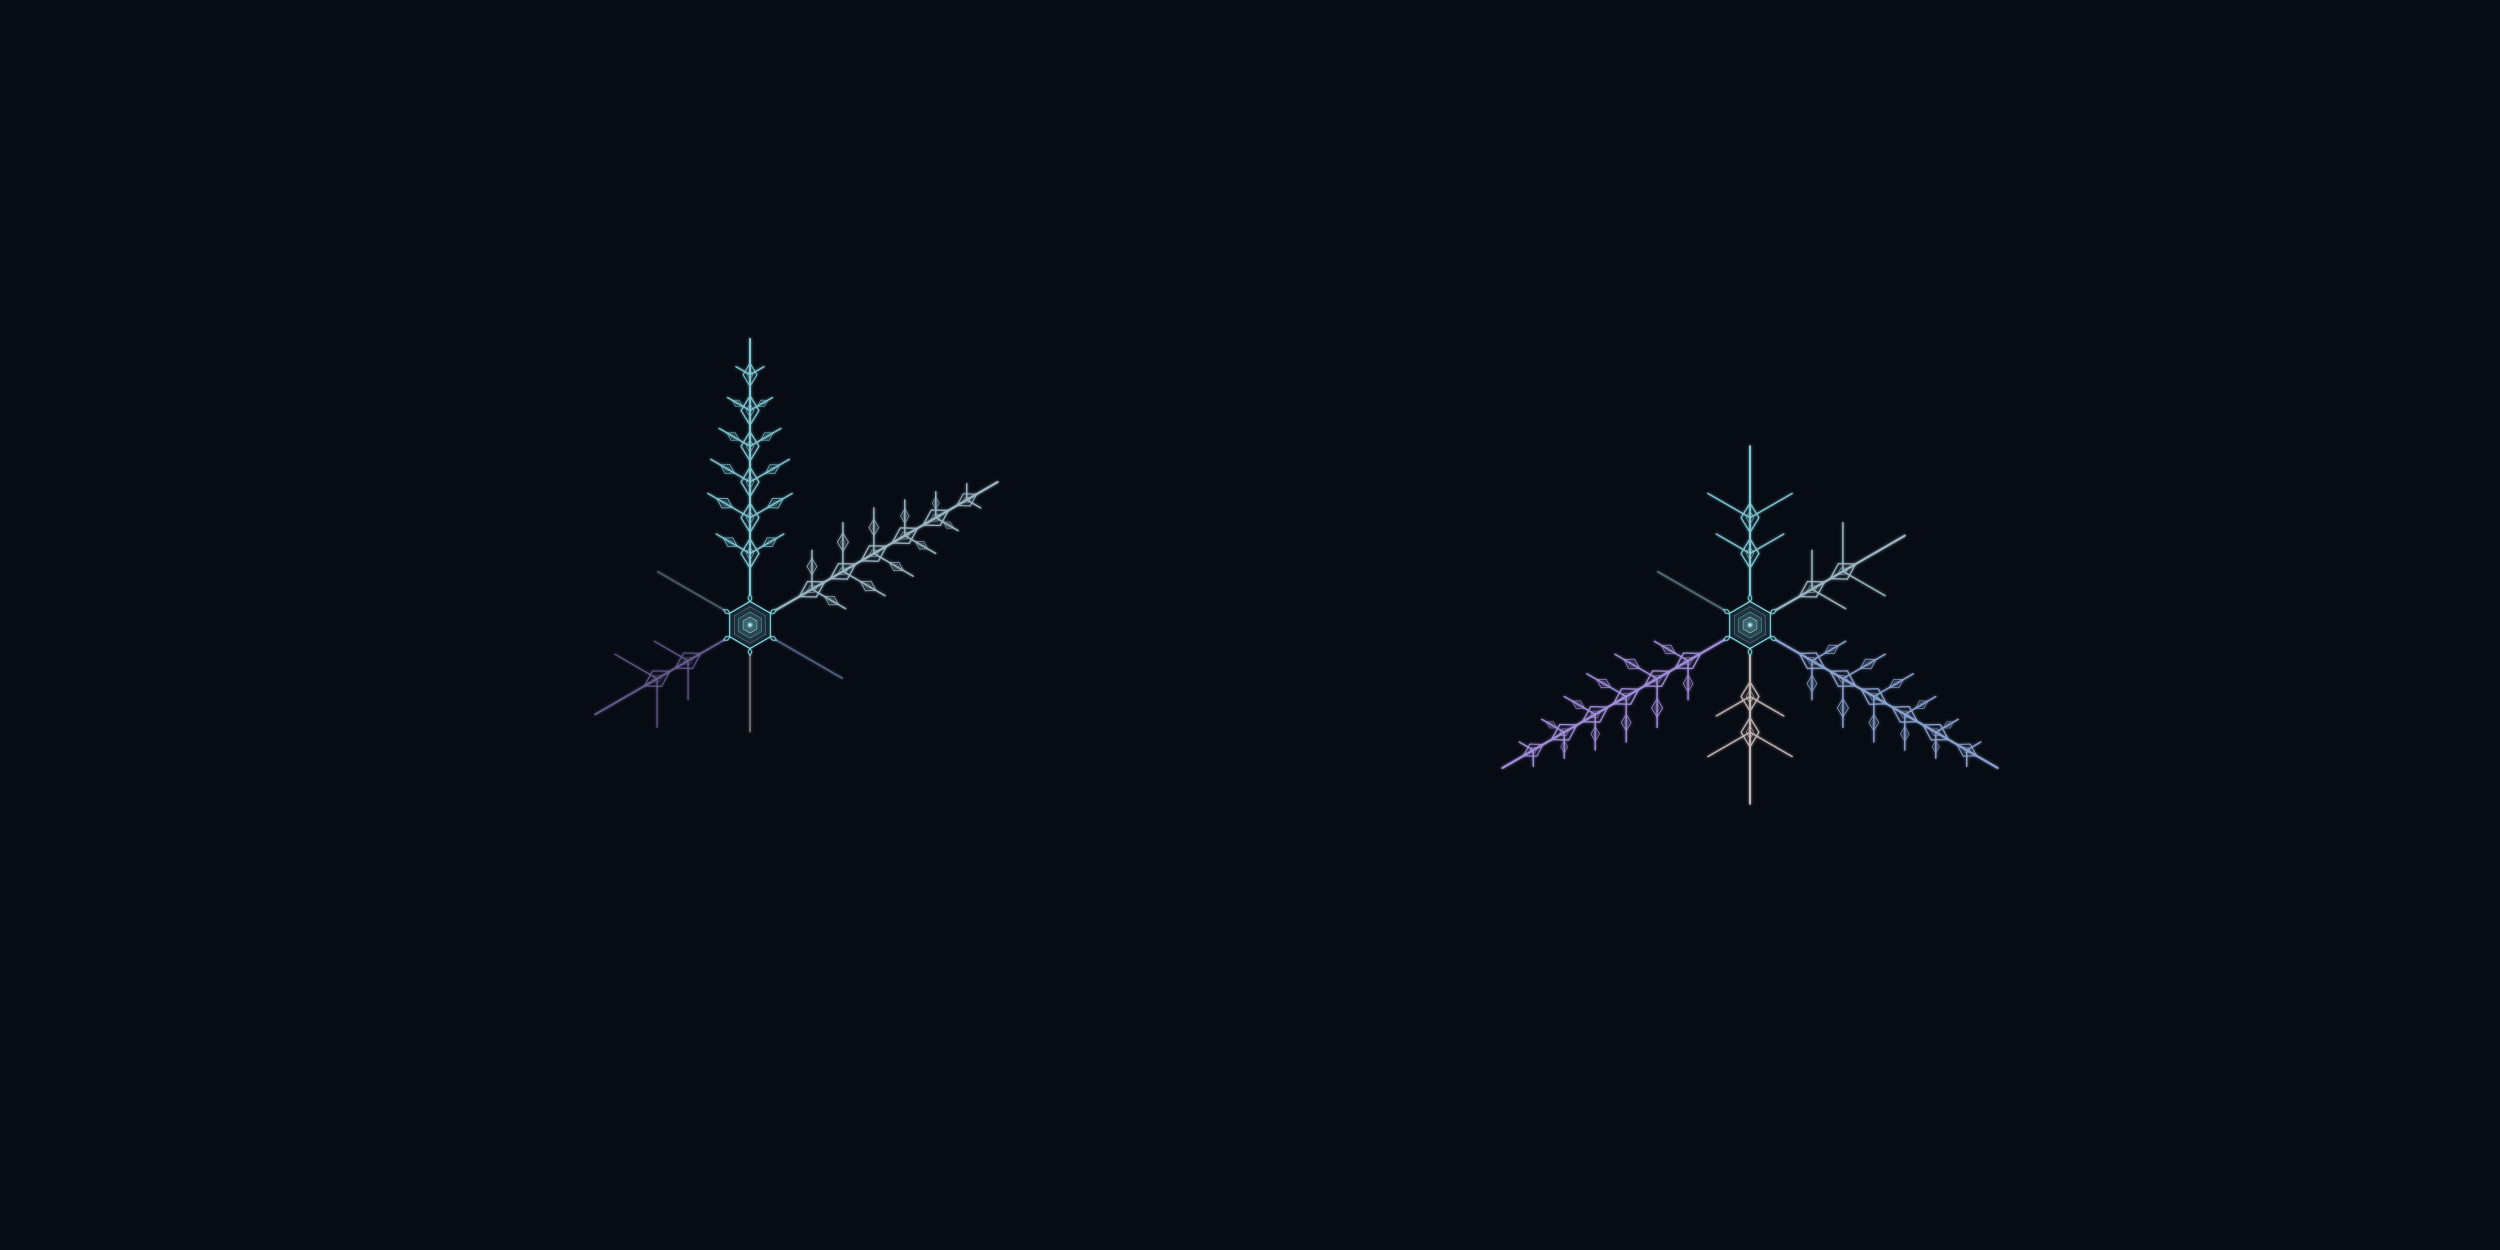
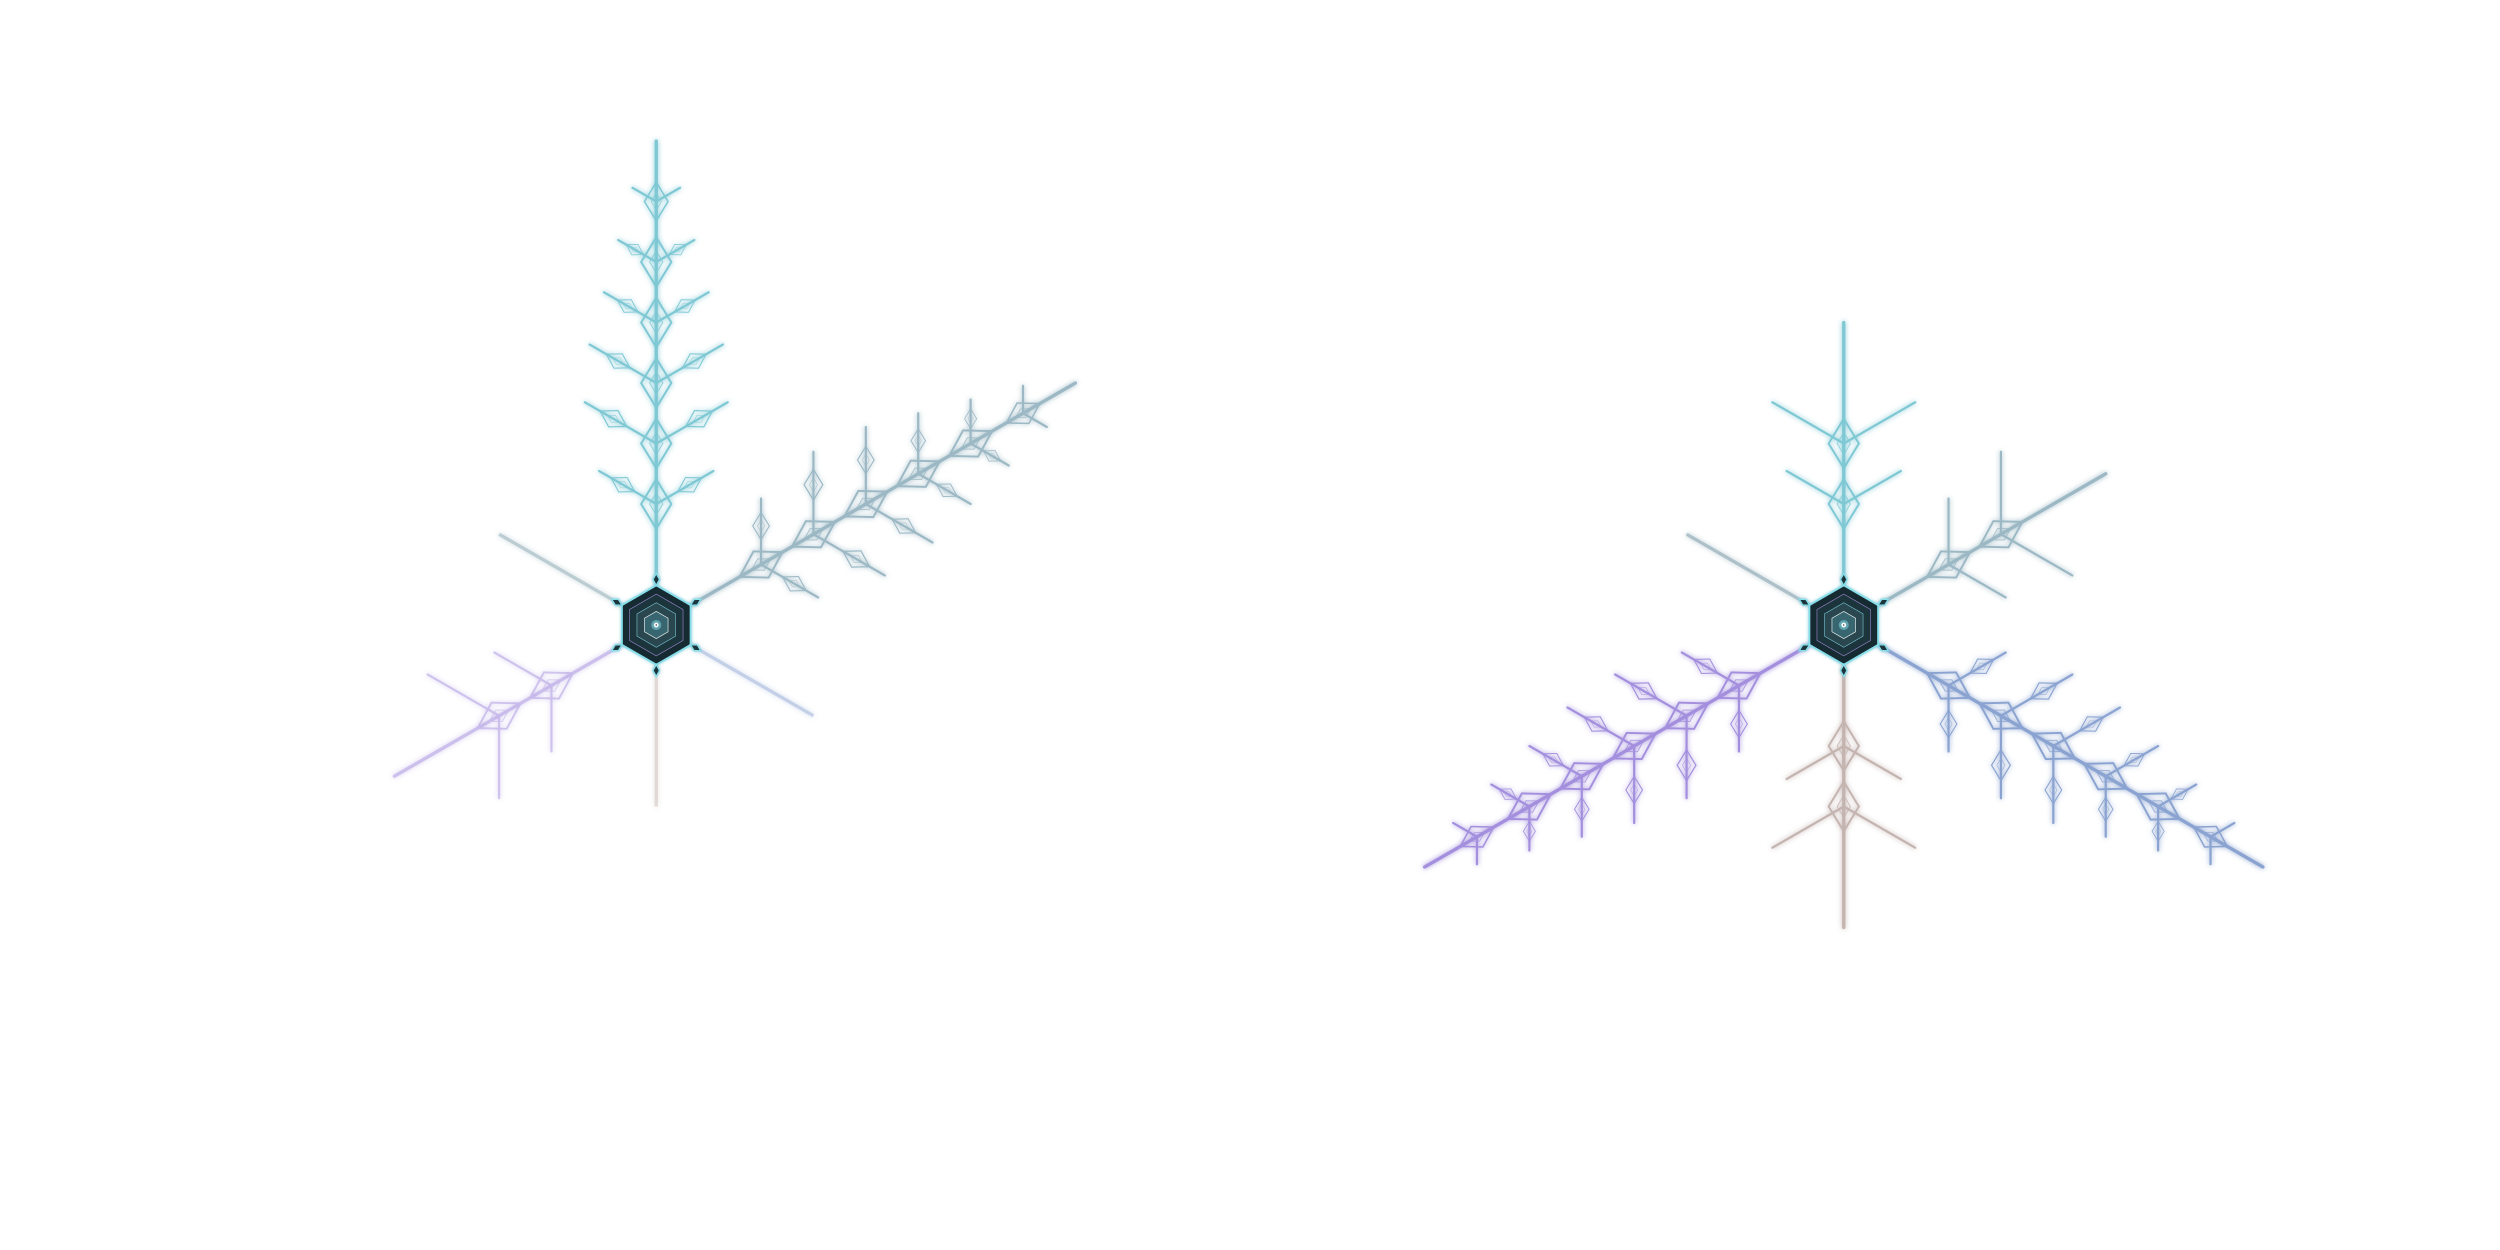
<svg xmlns="http://www.w3.org/2000/svg" viewBox="0 0 800 400" role="img" aria-label="Commercial — two flakes">
-   <rect width="800" height="400" fill="#070B14" />
  <defs>
    <filter id="n-glow" x="-80%" y="-80%" width="260%" height="260%">
      <feGaussianBlur stdDeviation="1.6" result="b" />
      <feMerge>
        <feMergeNode in="b" />
        <feMergeNode in="SourceGraphic" />
      </feMerge>
    </filter>
    <filter id="s-glow" x="-50%" y="-50%" width="200%" height="200%">
      <feGaussianBlur stdDeviation="1" result="b" />
      <feMerge>
        <feMergeNode in="b" />
        <feMergeNode in="SourceGraphic" />
      </feMerge>
    </filter>
    <polygon id="s-seat" points="0,-11.25 9.74,-5.625 9.74,5.625 0,11.25 -9.74,5.625 -9.74,-5.625" />
    <g id="s-plate">
      <polygon points="-5.5,0 0,-9 5.5,0 0,9" fill="none" stroke="currentColor" stroke-width=".7" />
      <polygon points="-2.4,0 0,-4 2.4,0 0,4" fill="none" stroke="currentColor" stroke-width=".35" opacity=".8" />
    </g>
    <g id="shaft" fill="none">
      <line y1="-11.25" y2="-66" stroke="currentColor" stroke-width="1.2" />
    </g>
    <g id="mid-arm" fill="none" stroke-linecap="round">
      <line y1="-11.25" y2="-110" stroke="currentColor" stroke-width="1.2" />
      <g transform="translate(0 -44)">
        <use href="#s-plate" />
      </g>
      <g transform="translate(0 -66)">
        <use href="#s-plate" />
      </g>
      <g stroke="currentColor" stroke-width=".8">
        <g transform="translate(0 -44)">
          <line transform="rotate(-60)" y2="-24" />
          <line transform="rotate(60)" y2="-24" />
        </g>
        <g transform="translate(0 -66)">
          <line transform="rotate(-60)" y2="-30" />
          <line transform="rotate(60)" y2="-30" />
        </g>
      </g>
    </g>
    <g id="thick-arm" fill="none" stroke-linecap="round" stroke-linejoin="miter">
      <line y1="-11.25" y2="-176" stroke="currentColor" stroke-width="1.2" />
      <g transform="translate(0 -44)">
        <use href="#s-plate" />
      </g>
      <g transform="translate(0 -66)">
        <use href="#s-plate" />
      </g>
      <g transform="translate(0 -88)">
        <use href="#s-plate" />
      </g>
      <g transform="translate(0 -110)">
        <use href="#s-plate" />
      </g>
      <g transform="translate(0 -132)">
        <use href="#s-plate" />
      </g>
      <g transform="translate(0 -154)">
        <use href="#s-plate" transform="scale(.78)" />
      </g>
      <g stroke="currentColor" stroke-width=".8">
        <g transform="translate(0 -44)">
          <line transform="rotate(-60)" y2="-24" />
          <line transform="rotate(60)" y2="-24" />
        </g>
        <g transform="translate(0 -66)">
          <line transform="rotate(-60)" y2="-30" />
          <line transform="rotate(60)" y2="-30" />
        </g>
        <g transform="translate(0 -88)">
          <line transform="rotate(-60)" y2="-28" />
          <line transform="rotate(60)" y2="-28" />
        </g>
        <g transform="translate(0 -110)">
          <line transform="rotate(-60)" y2="-22" />
          <line transform="rotate(60)" y2="-22" />
        </g>
        <g transform="translate(0 -132)">
          <line transform="rotate(-60)" y2="-16" />
          <line transform="rotate(60)" y2="-16" />
        </g>
        <g transform="translate(0 -154)">
          <line transform="rotate(-60)" y2="-10" />
          <line transform="rotate(60)" y2="-10" />
        </g>
      </g>
      <g transform="translate(0 -44) rotate(-60) translate(0 -14)">
        <use href="#s-plate" transform="scale(.55)" />
      </g>
      <g transform="translate(0 -44) rotate(60) translate(0 -14)">
        <use href="#s-plate" transform="scale(.55)" />
      </g>
      <g transform="translate(0 -66) rotate(-60) translate(0 -18)">
        <use href="#s-plate" transform="scale(.62)" />
      </g>
      <g transform="translate(0 -66) rotate(60) translate(0 -18)">
        <use href="#s-plate" transform="scale(.62)" />
      </g>
      <g transform="translate(0 -88) rotate(-60) translate(0 -16)">
        <use href="#s-plate" transform="scale(.55)" />
      </g>
      <g transform="translate(0 -88) rotate(60) translate(0 -16)">
        <use href="#s-plate" transform="scale(.55)" />
      </g>
      <g transform="translate(0 -110) rotate(-60) translate(0 -12)">
        <use href="#s-plate" transform="scale(.48)" />
      </g>
      <g transform="translate(0 -110) rotate(60) translate(0 -12)">
        <use href="#s-plate" transform="scale(.48)" />
      </g>
      <g transform="translate(0 -132) rotate(-60) translate(0 -9)">
        <use href="#s-plate" transform="scale(.4)" />
      </g>
      <g transform="translate(0 -132) rotate(60) translate(0 -9)">
        <use href="#s-plate" transform="scale(.4)" />
      </g>
    </g>
    <g id="nucleus">
      <polygon points="0,-32 27.71,-16 27.71,16 0,32 -27.71,16 -27.71,-16" fill="#182930" stroke="#86E0EC" stroke-width="1.4" />
      <polygon points="0,-25 21.65,-12.5 21.65,12.5 0,25 -21.65,12.5 -21.65,-12.5" fill="#1E363E" stroke="#A38FDD" stroke-width=".45" />
      <polygon points="0,-18 15.59,-9 15.59,9 0,18 -15.59,9 -15.59,-9" fill="#29474F" stroke="#86E0EC" stroke-width=".4" />
      <polygon points="0,-11 9.53,-5.5 9.53,5.5 0,11 -9.53,5.5 -9.53,-5.5" fill="#396670" stroke="#F9FAFB" stroke-width=".5" />
      <g fill="#1E363E" stroke="#86E0EC" stroke-width="1">
        <polygon points="0,-32 -2.6,-36.8 0,-41.5 2.6,-36.8" />
        <g transform="rotate(60)">
          <polygon points="0,-32 -2.6,-36.8 0,-41.5 2.6,-36.8" />
        </g>
        <g transform="rotate(120)">
          <polygon points="0,-32 -2.6,-36.8 0,-41.5 2.6,-36.8" />
        </g>
        <g transform="rotate(180)">
          <polygon points="0,-32 -2.6,-36.8 0,-41.5 2.6,-36.8" />
        </g>
        <g transform="rotate(240)">
          <polygon points="0,-32 -2.6,-36.8 0,-41.5 2.6,-36.8" />
        </g>
        <g transform="rotate(300)">
          <polygon points="0,-32 -2.6,-36.8 0,-41.5 2.6,-36.8" />
        </g>
      </g>
      <circle r="4" fill="#86E0EC" opacity=".5" />
      <circle r="2" fill="#F9FAFB" />
      <circle r="0.55" fill="#070B14" />
    </g>
  </defs>
-   <g transform="translate(240 200) scale(0.52)">
+   <g transform="translate(210 200) scale(0.88)">
    <g fill="none" filter="url(#s-glow)">
      <g color="#7EC8D4">
        <use href="#thick-arm" />
      </g>
      <g color="#9BB8C4">
        <g transform="rotate(60)">
          <use href="#thick-arm" />
        </g>
      </g>
      <g color="#8AA3D0" opacity=".4" transform="rotate(120)">
        <use href="#shaft" />
      </g>
      <g color="#C4B4B0" opacity=".4" transform="rotate(180)">
        <use href="#shaft" />
      </g>
      <g color="#A38FDD" opacity=".45" transform="rotate(240)">
        <use href="#mid-arm" />
      </g>
      <g color="#7A9AA8" opacity=".4" transform="rotate(300)">
        <use href="#shaft" />
      </g>
    </g>
    <use href="#s-seat" fill="#070B14" stroke="#7EC8D4" stroke-width=".7" opacity=".7" />
    <g transform="scale(0.45)" fill="none" stroke-linejoin="miter" filter="url(#n-glow)">
      <use href="#nucleus" />
    </g>
  </g>
-   <g transform="translate(560 200) scale(0.52)">
+   <g transform="translate(590 200) scale(0.88)">
    <g fill="none" filter="url(#s-glow)">
      <g color="#7EC8D4">
        <use href="#mid-arm" />
      </g>
      <g color="#9BB8C4" transform="rotate(60)">
        <use href="#mid-arm" />
      </g>
      <g color="#8AA3D0" transform="rotate(120)">
        <use href="#thick-arm" />
      </g>
      <g color="#C4B4B0" transform="rotate(180)">
        <use href="#mid-arm" />
      </g>
      <g color="#A38FDD" transform="rotate(240)">
        <use href="#thick-arm" />
      </g>
      <g color="#7A9AA8" opacity=".5" transform="rotate(300)">
        <use href="#shaft" />
      </g>
    </g>
    <use href="#s-seat" fill="#070B14" stroke="#7EC8D4" stroke-width=".7" opacity=".7" />
    <g transform="scale(0.45)" fill="none" stroke-linejoin="miter" filter="url(#n-glow)">
      <use href="#nucleus" />
    </g>
  </g>
</svg>
